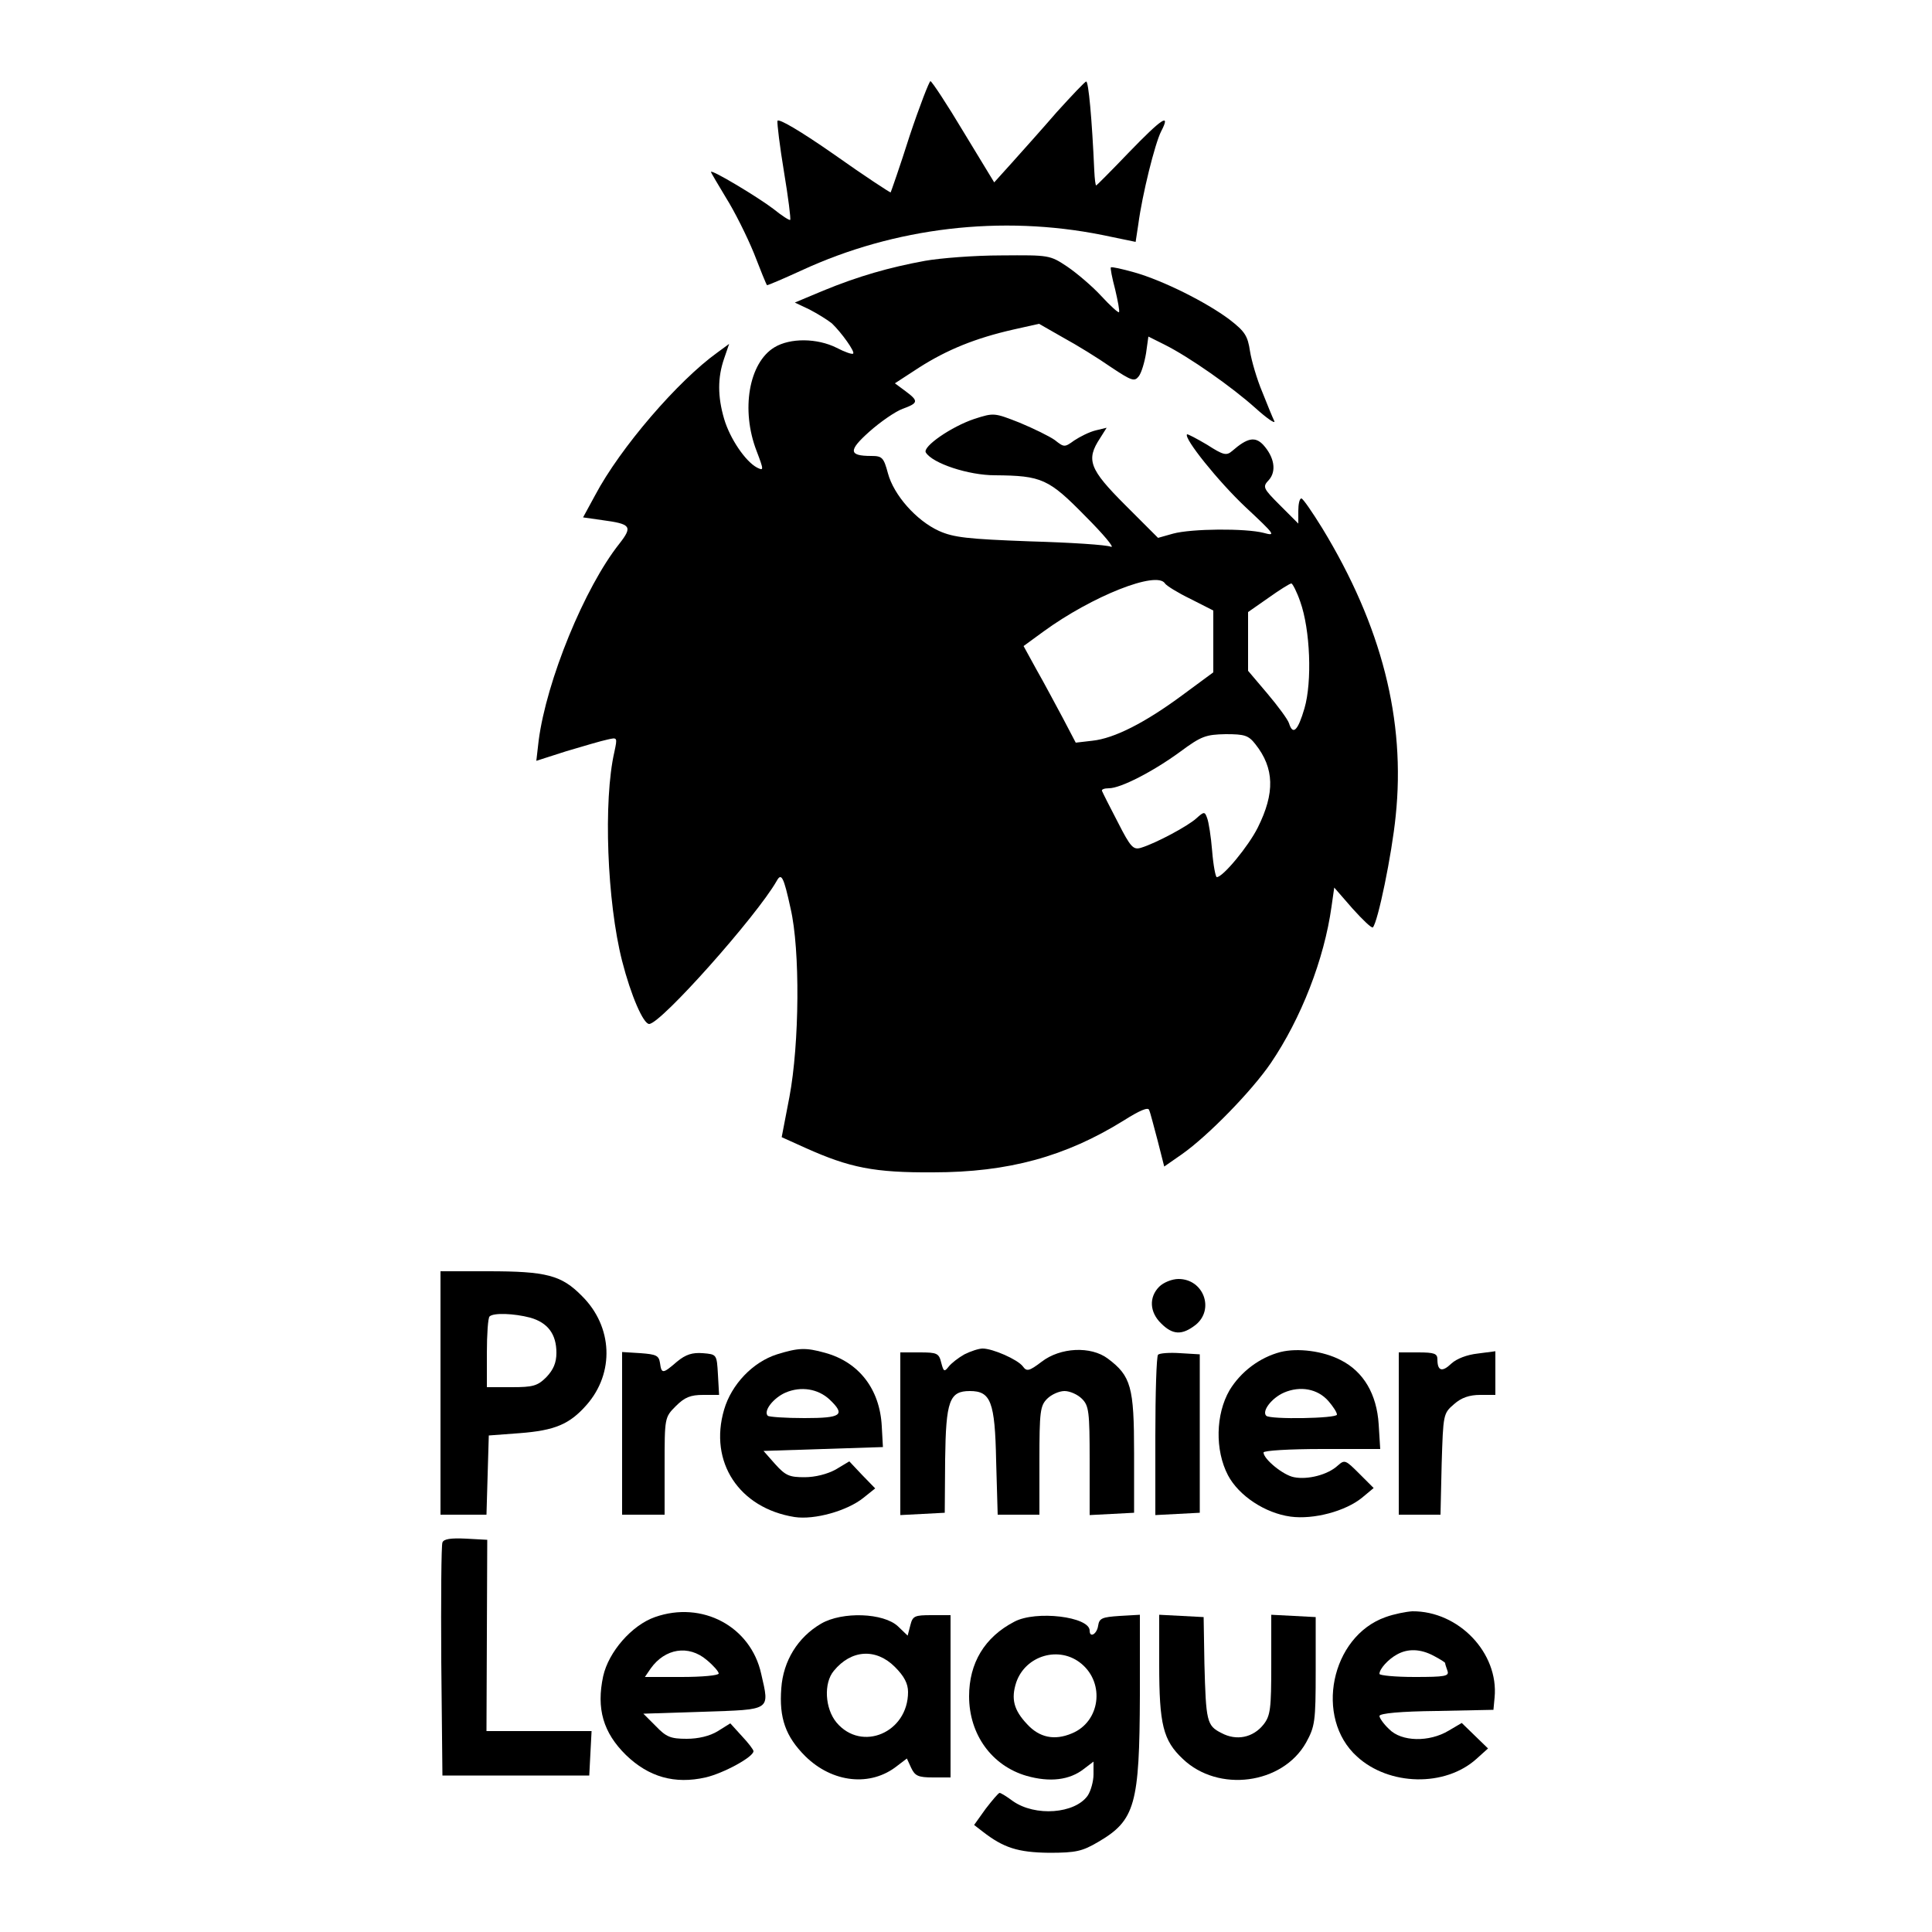
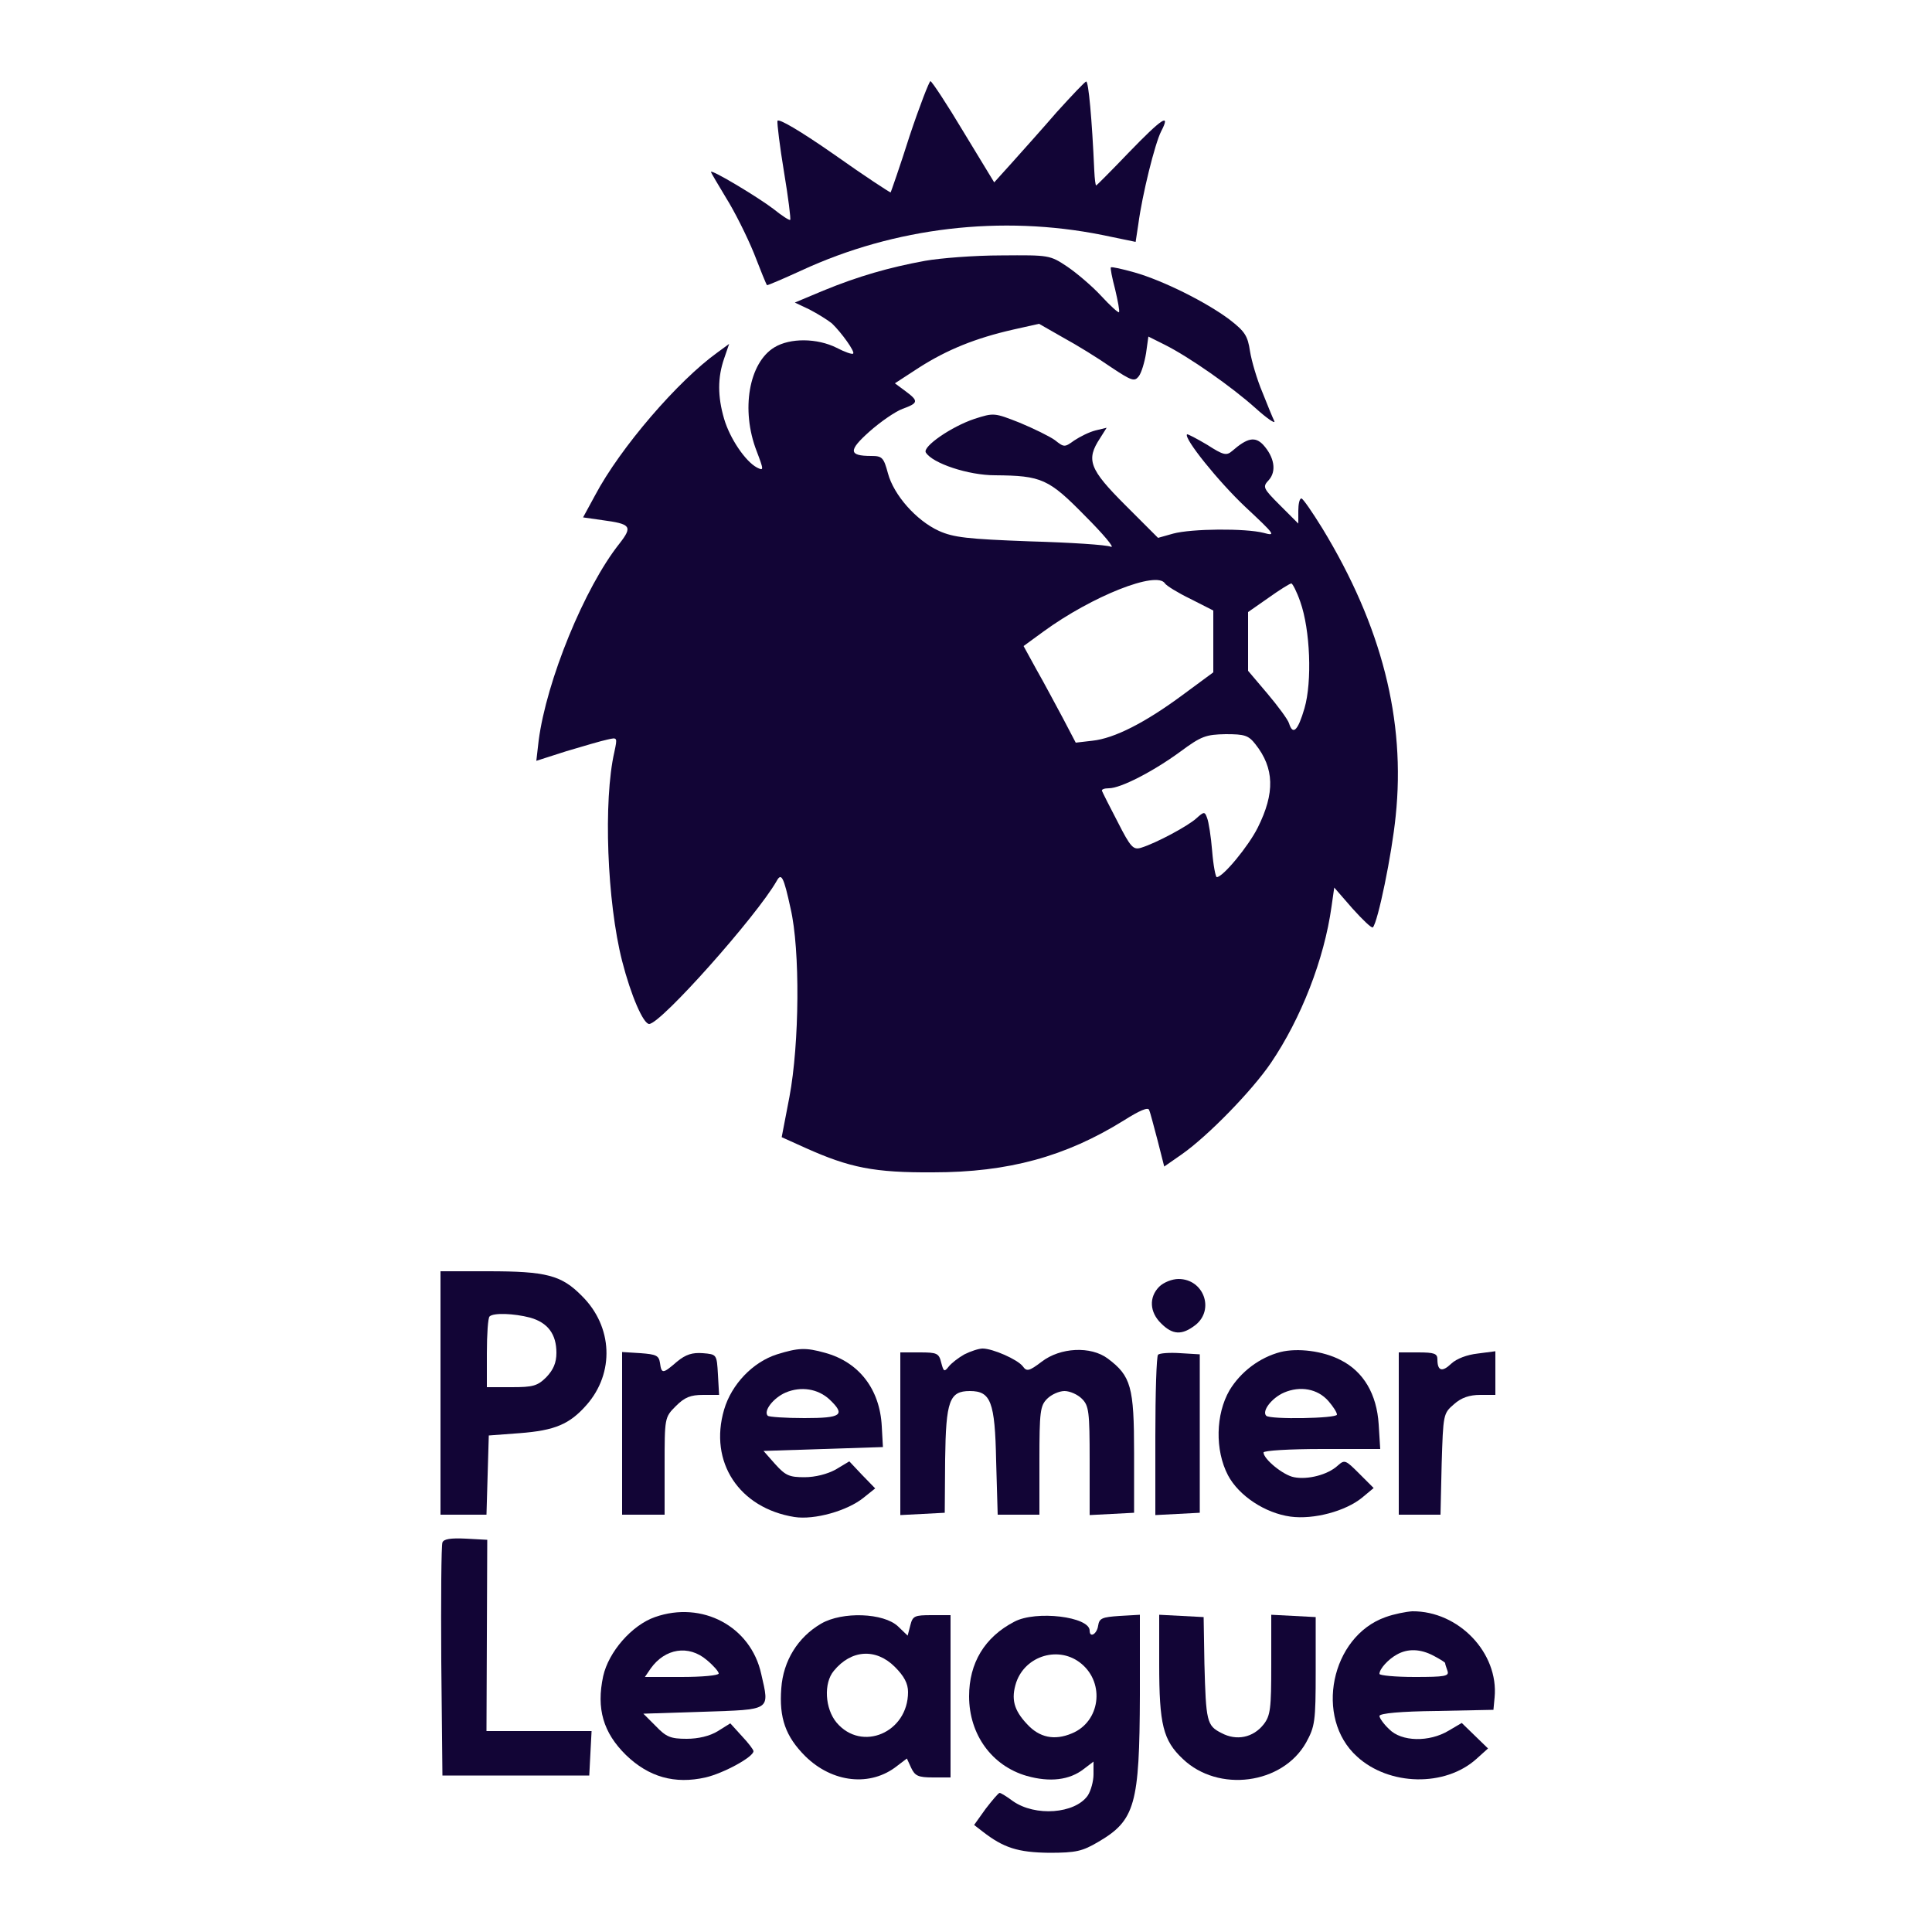
<svg xmlns="http://www.w3.org/2000/svg" version="1.0" width="500pt" height="500pt" viewBox="0 0 500 500" preserveAspectRatio="xMidYMid meet">
-   <g transform="translate(0,500) scale(0.1,-0.1)" fill="#000000" stroke="none">
+   <g transform="translate(0,500) scale(0.1,-0.1)" fill="#120536" stroke="none">
    <path d="M2354 4648 c-25 -79 -48 -144 -49 -146 -1 -1 -67 42 -146 98 -86 60 -145 95 -147 87 -1 -7 6 -66 17 -132 11 -66 18 -122 16 -124 -2 -2 -22 11 -43 28 -39 30 -162 104 -162 96 0 -2 18 -32 39 -67 22 -35 54 -99 72 -143 17 -44 32 -81 34 -83 1 -1 41 16 89 38 242 112 518 144 778 92 l87 -18 7 46 c10 76 43 209 59 240 26 50 2 34 -84 -55 -45 -47 -83 -85 -84 -85 -2 0 -4 17 -5 38 -6 135 -15 232 -21 231 -3 0 -37 -36 -76 -79 -38 -44 -91 -103 -116 -131 l-46 -51 -79 130 c-43 72 -82 131 -86 132 -3 0 -28 -64 -54 -142z" />
    <path d="M2394 4325 c-93 -17 -173 -40 -263 -77 l-74 -31 38 -18 c21 -11 47 -27 58 -36 25 -24 60 -73 55 -78 -2 -3 -22 4 -43 15 -50 25 -120 26 -161 1 -66 -40 -87 -162 -46 -268 19 -50 19 -52 1 -43 -30 16 -70 75 -85 126 -17 58 -17 107 0 156 l13 38 -30 -22 c-102 -73 -252 -247 -317 -370 l-31 -57 49 -7 c75 -10 80 -16 45 -61 -90 -113 -189 -355 -209 -510 l-6 -52 78 25 c44 13 91 27 106 30 26 6 26 6 18 -32 -29 -126 -19 -388 20 -541 23 -90 55 -163 70 -163 30 0 278 279 330 370 12 22 18 12 36 -71 25 -107 23 -350 -3 -488 l-20 -104 62 -28 c114 -51 177 -64 330 -63 195 0 343 41 493 134 41 26 64 36 66 27 3 -6 12 -42 22 -79 l17 -67 46 32 c68 48 181 164 230 236 78 115 138 268 157 405 l7 49 47 -54 c27 -30 50 -52 53 -49 13 14 49 188 59 288 26 248 -36 492 -190 745 -26 42 -50 77 -54 77 -5 0 -8 -15 -8 -32 l0 -33 -47 47 c-45 45 -46 48 -29 66 20 23 14 59 -15 91 -21 22 -41 18 -80 -16 -15 -13 -23 -11 -65 16 -27 16 -50 28 -52 27 -9 -10 81 -122 151 -188 77 -72 80 -76 47 -67 -47 12 -186 11 -234 -2 l-39 -11 -85 85 c-93 93 -102 117 -65 173 l17 27 -29 -7 c-16 -4 -40 -16 -55 -26 -25 -18 -26 -18 -50 1 -14 10 -55 30 -91 45 -66 26 -67 26 -117 10 -60 -20 -135 -72 -126 -87 17 -28 110 -59 179 -59 121 -1 139 -9 234 -106 47 -47 77 -83 66 -79 -11 5 -105 11 -210 14 -161 6 -197 10 -235 27 -59 27 -117 93 -132 149 -11 41 -15 45 -43 45 -59 0 -60 14 -5 63 28 25 67 52 86 59 41 15 42 20 7 46 l-27 20 63 41 c72 46 146 76 243 98 l67 15 63 -36 c35 -19 90 -53 123 -76 54 -36 61 -38 72 -24 7 9 15 36 19 60 l6 43 42 -21 c64 -32 175 -110 235 -164 30 -27 52 -42 49 -34 -4 8 -18 42 -31 75 -14 33 -28 81 -32 106 -6 40 -13 51 -53 82 -60 45 -172 101 -246 122 -32 9 -59 15 -61 13 -2 -1 3 -27 11 -57 7 -30 12 -56 10 -59 -2 -2 -23 17 -46 42 -23 25 -63 59 -88 76 -45 30 -47 30 -171 29 -69 0 -158 -7 -197 -14z m621 -835 c4 -6 33 -24 66 -40 l59 -30 0 -80 0 -80 -80 -59 c-96 -71 -176 -112 -233 -118 l-43 -5 -33 63 c-19 35 -49 92 -68 125 l-34 62 52 38 c125 91 293 158 314 124z m350 -47 c26 -73 31 -207 11 -276 -17 -58 -30 -71 -40 -39 -3 10 -29 45 -56 77 l-50 59 0 76 0 76 53 37 c28 20 55 37 59 37 3 0 14 -21 23 -47z m-116 -369 c49 -62 51 -126 6 -216 -24 -48 -90 -128 -106 -128 -3 0 -9 30 -12 68 -3 37 -9 75 -13 85 -6 17 -8 17 -28 -1 -22 -20 -104 -64 -143 -76 -20 -6 -27 1 -60 66 -21 40 -39 76 -41 81 -2 4 6 7 18 7 30 0 114 43 185 95 54 40 66 44 117 45 49 0 59 -3 77 -26z" />
    <path d="M1140 1395 l0 -315 60 0 59 0 3 103 3 102 80 6 c91 7 129 23 173 73 73 83 68 203 -12 282 -53 54 -92 64 -243 64 l-123 0 0 -315z m232 195 c46 -13 68 -43 68 -91 0 -26 -8 -44 -26 -63 -23 -23 -35 -26 -90 -26 l-64 0 0 88 c0 49 3 92 7 95 10 10 63 8 105 -3z" />
    <path d="M3000 1670 c-27 -27 -25 -66 5 -95 30 -30 54 -31 89 -4 50 40 21 119 -44 119 -17 0 -39 -9 -50 -20z" />
    <path d="M2011 1495 c-63 -20 -118 -78 -137 -143 -40 -136 39 -255 182 -278 52 -8 137 16 179 50 l30 24 -34 35 -33 35 -35 -21 c-22 -12 -53 -20 -81 -20 -39 0 -49 4 -76 34 l-30 34 154 5 155 5 -3 54 c-5 96 -59 166 -147 190 -50 14 -69 13 -124 -4z m136 -117 c42 -40 31 -48 -65 -48 -49 0 -92 3 -95 6 -12 12 14 46 46 60 40 17 84 10 114 -18z" />
    <path d="M2496 1495 c-16 -9 -34 -23 -41 -32 -11 -14 -13 -13 -19 10 -6 25 -11 27 -56 27 l-50 0 0 -210 0 -211 58 3 57 3 1 138 c2 152 11 177 64 177 54 0 65 -27 68 -181 l4 -139 54 0 54 0 0 140 c0 127 2 142 20 160 11 11 31 20 45 20 14 0 34 -9 45 -20 18 -18 20 -33 20 -160 l0 -141 58 3 57 3 0 155 c0 171 -8 199 -68 244 -44 33 -123 29 -171 -8 -33 -25 -39 -26 -49 -12 -14 18 -78 46 -104 46 -10 0 -31 -7 -47 -15z" />
    <path d="M3314 1501 c-54 -14 -103 -51 -132 -99 -36 -62 -38 -155 -4 -220 28 -53 96 -98 162 -107 60 -8 142 14 185 49 l30 25 -37 37 c-36 36 -38 37 -56 21 -26 -24 -78 -37 -113 -30 -28 5 -79 47 -79 64 0 5 68 9 151 9 l151 0 -4 64 c-5 78 -39 136 -98 166 -46 24 -112 32 -156 21z m124 -127 c12 -14 22 -29 22 -35 0 -10 -173 -13 -183 -3 -12 12 14 46 46 60 42 18 87 10 115 -22z" />
    <path d="M1610 1291 l0 -211 55 0 55 0 0 126 c0 125 0 126 29 155 23 23 38 29 71 29 l41 0 -3 53 c-3 52 -3 52 -39 55 -27 2 -44 -3 -67 -22 -37 -32 -40 -32 -44 -3 -3 19 -10 22 -50 25 l-48 3 0 -210z" />
    <path d="M2997 1494 c-4 -4 -7 -99 -7 -211 l0 -204 58 3 57 3 0 205 0 205 -50 3 c-28 2 -54 0 -58 -4z" />
    <path d="M3620 1290 l0 -210 54 0 54 0 3 131 c4 129 4 131 32 155 19 17 40 24 68 24 l39 0 0 56 0 57 -46 -6 c-27 -3 -54 -13 -68 -26 -24 -23 -36 -19 -36 11 0 15 -8 18 -50 18 l-50 0 0 -210z" />
    <path d="M1145 1008 c-3 -7 -4 -146 -3 -308 l3 -295 190 0 190 0 3 58 3 57 -136 0 -136 0 1 248 1 247 -55 3 c-40 2 -58 -1 -61 -10z" />
    <path d="M1695 815 c-60 -21 -120 -90 -134 -153 -18 -84 0 -146 59 -204 59 -57 126 -76 206 -58 47 11 124 53 124 68 0 4 -14 22 -30 39 l-30 33 -32 -20 c-21 -13 -51 -20 -81 -20 -42 0 -53 5 -80 33 l-32 32 155 5 c177 6 172 2 150 98 -27 123 -153 190 -275 147z m134 -111 c17 -14 31 -30 31 -35 0 -5 -43 -9 -96 -9 l-95 0 15 22 c37 52 98 62 145 22z" />
    <path d="M3586 815 c-142 -50 -185 -261 -74 -361 83 -76 228 -79 309 -6 l30 27 -34 33 -34 33 -34 -20 c-50 -30 -122 -29 -154 4 -14 13 -25 29 -25 34 0 7 56 12 148 13 l147 3 3 32 c11 115 -93 224 -213 223 -16 -1 -47 -7 -69 -15z m124 -100 c17 -9 30 -17 30 -19 0 -3 3 -11 6 -20 5 -14 -6 -16 -85 -16 -50 0 -91 4 -91 8 0 13 23 38 45 50 28 16 61 15 95 -3z" />
    <path d="M2125 798 c-60 -35 -98 -96 -103 -167 -6 -77 11 -125 62 -176 70 -69 169 -80 238 -25 l25 19 11 -24 c10 -21 18 -25 57 -25 l45 0 0 210 0 210 -49 0 c-44 0 -49 -2 -55 -26 l-7 -27 -25 24 c-37 35 -144 39 -199 7z m191 -112 c24 -24 34 -43 34 -65 0 -105 -120 -156 -185 -79 -30 36 -34 102 -7 134 45 55 109 59 158 10z" />
    <path d="M2625 803 c-77 -40 -117 -107 -117 -193 0 -99 59 -180 149 -206 60 -17 111 -11 148 18 l25 19 0 -33 c0 -18 -7 -43 -15 -55 -33 -47 -136 -55 -194 -14 -16 12 -31 21 -34 21 -3 0 -19 -19 -36 -41 l-30 -42 22 -17 c54 -42 91 -54 172 -55 70 0 86 4 127 28 96 56 107 97 108 380 l0 208 -52 -3 c-46 -3 -53 -6 -56 -25 -3 -22 -22 -33 -22 -13 0 36 -139 53 -195 23z m174 -109 c61 -51 48 -150 -25 -180 -45 -19 -84 -11 -116 24 -34 36 -42 65 -28 108 24 70 112 96 169 48z" />
    <path d="M3000 693 c0 -156 10 -197 61 -245 92 -88 258 -66 319 42 23 42 25 54 25 185 l0 140 -57 3 -58 3 0 -129 c0 -114 -2 -132 -20 -155 -27 -34 -70 -43 -109 -22 -38 19 -40 30 -44 180 l-2 120 -57 3 -58 3 0 -128z" />
  </g>
</svg>
